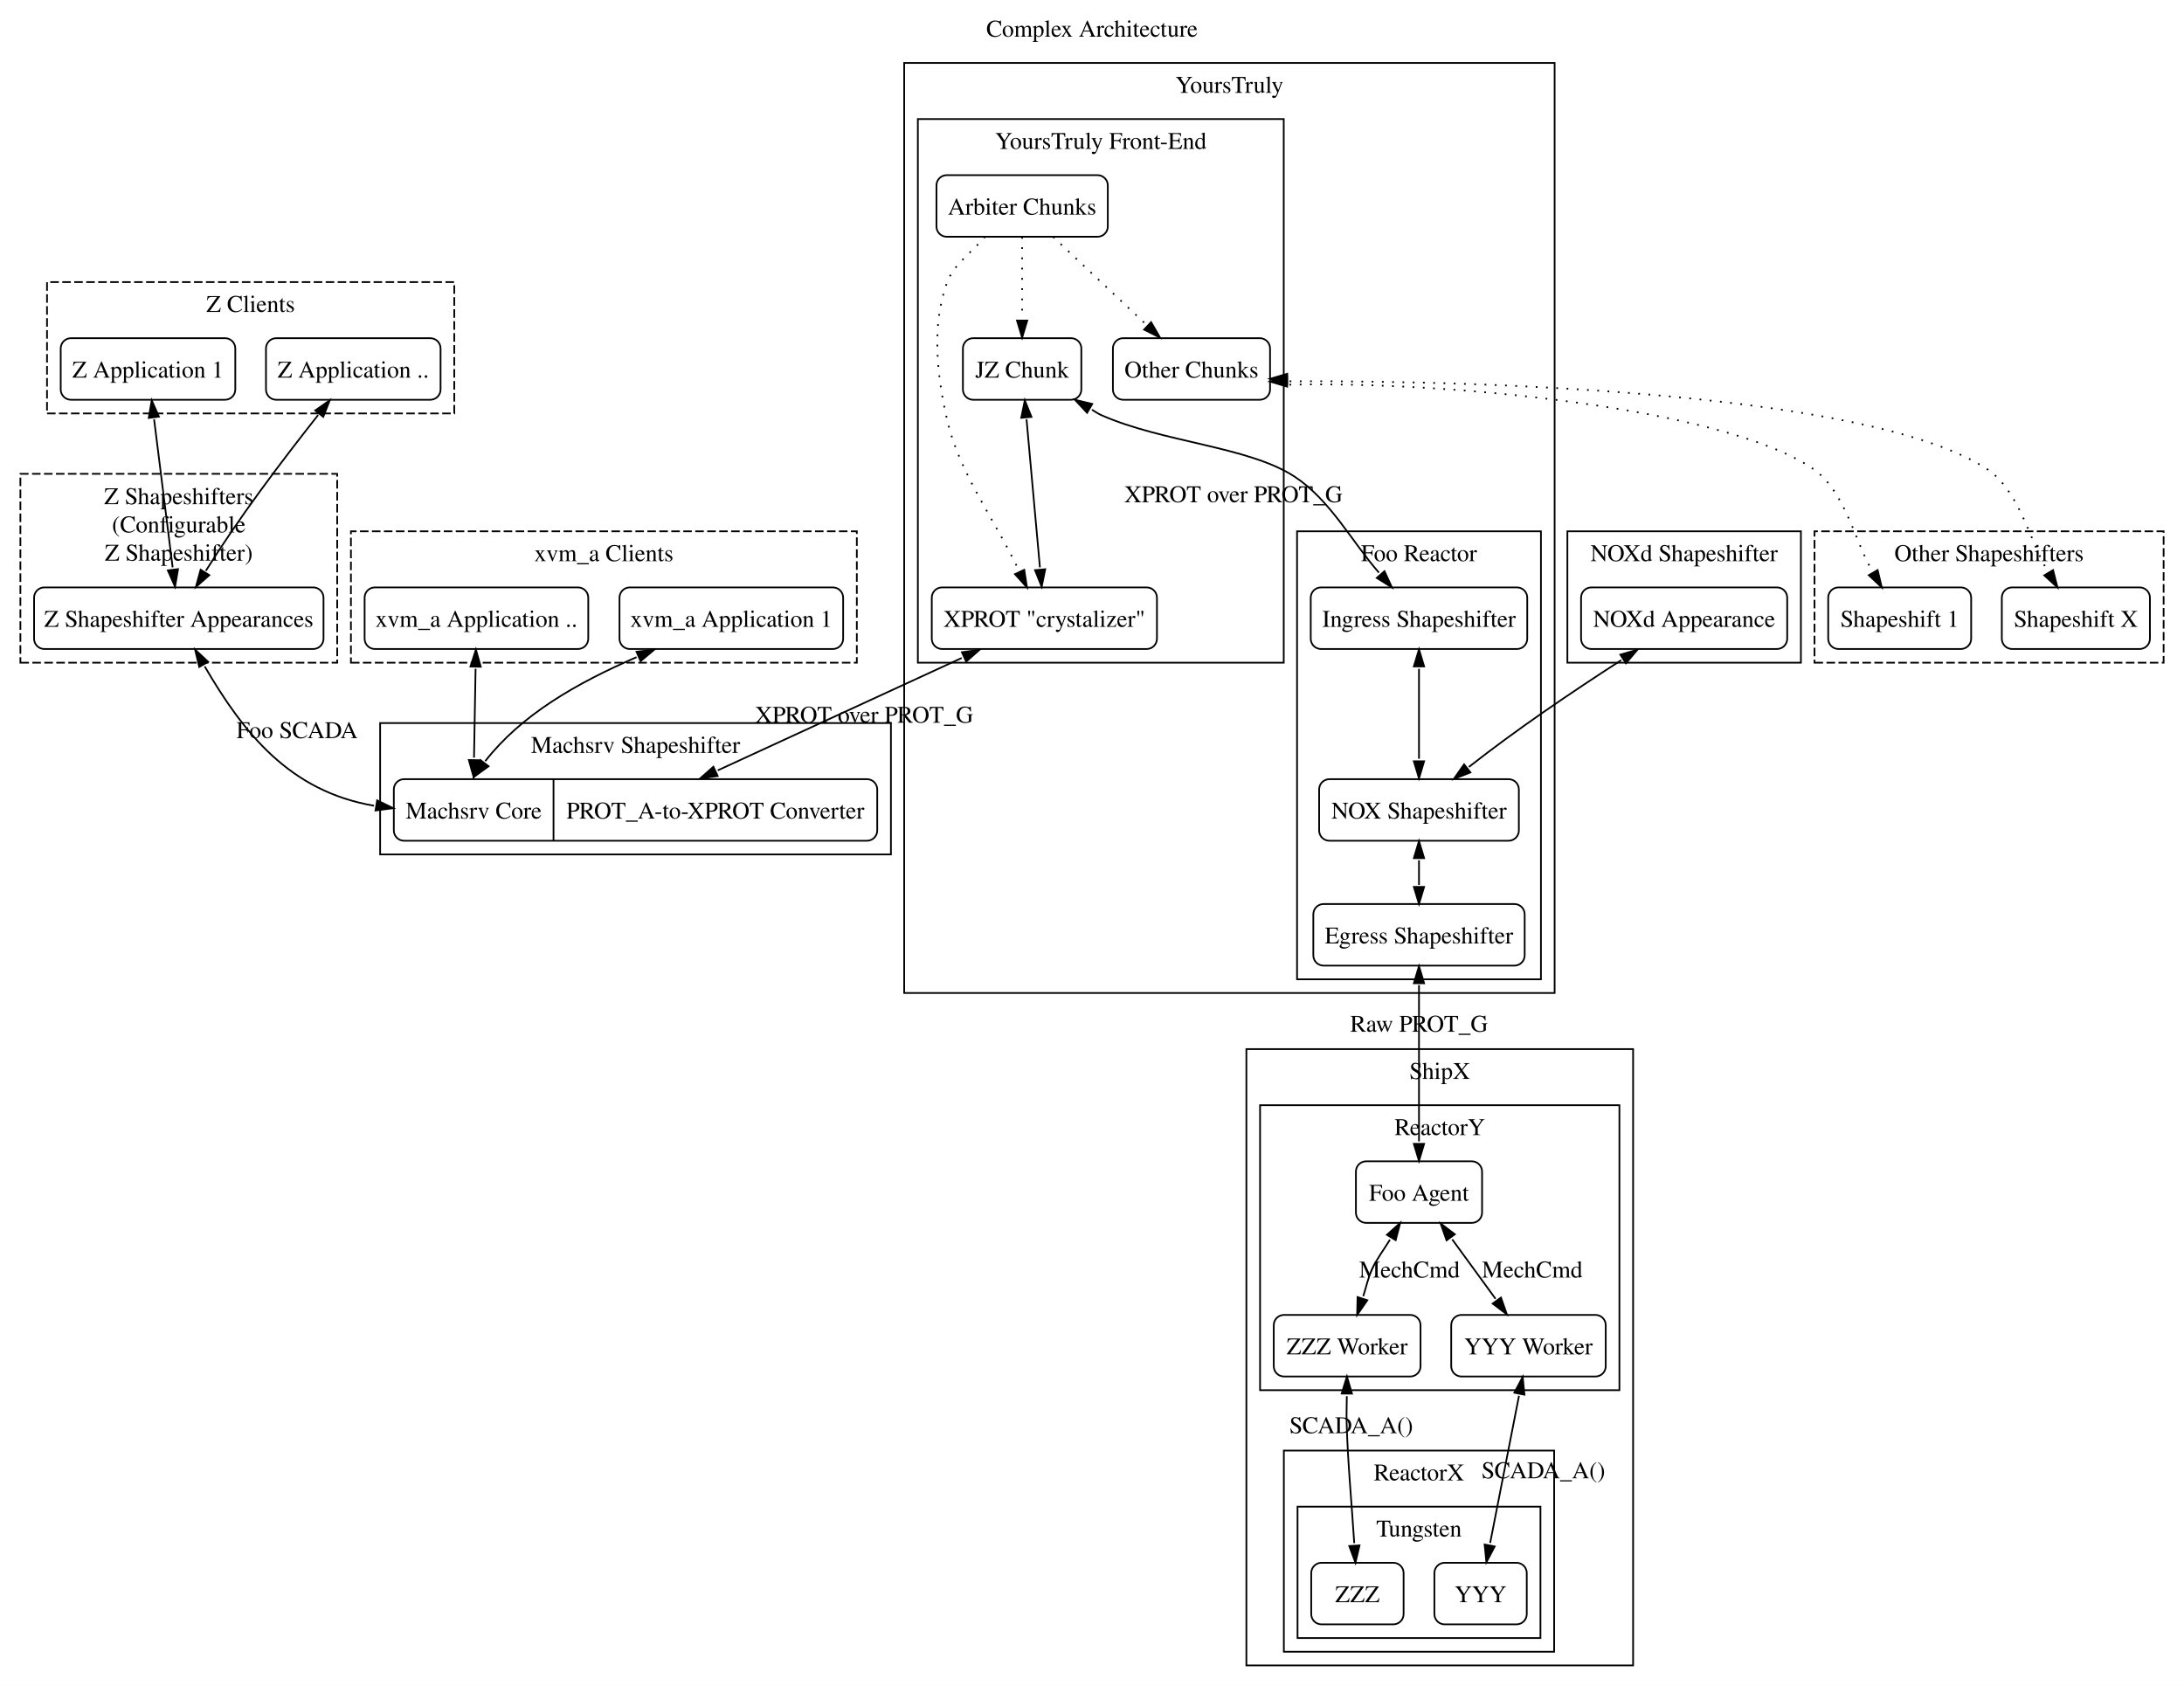
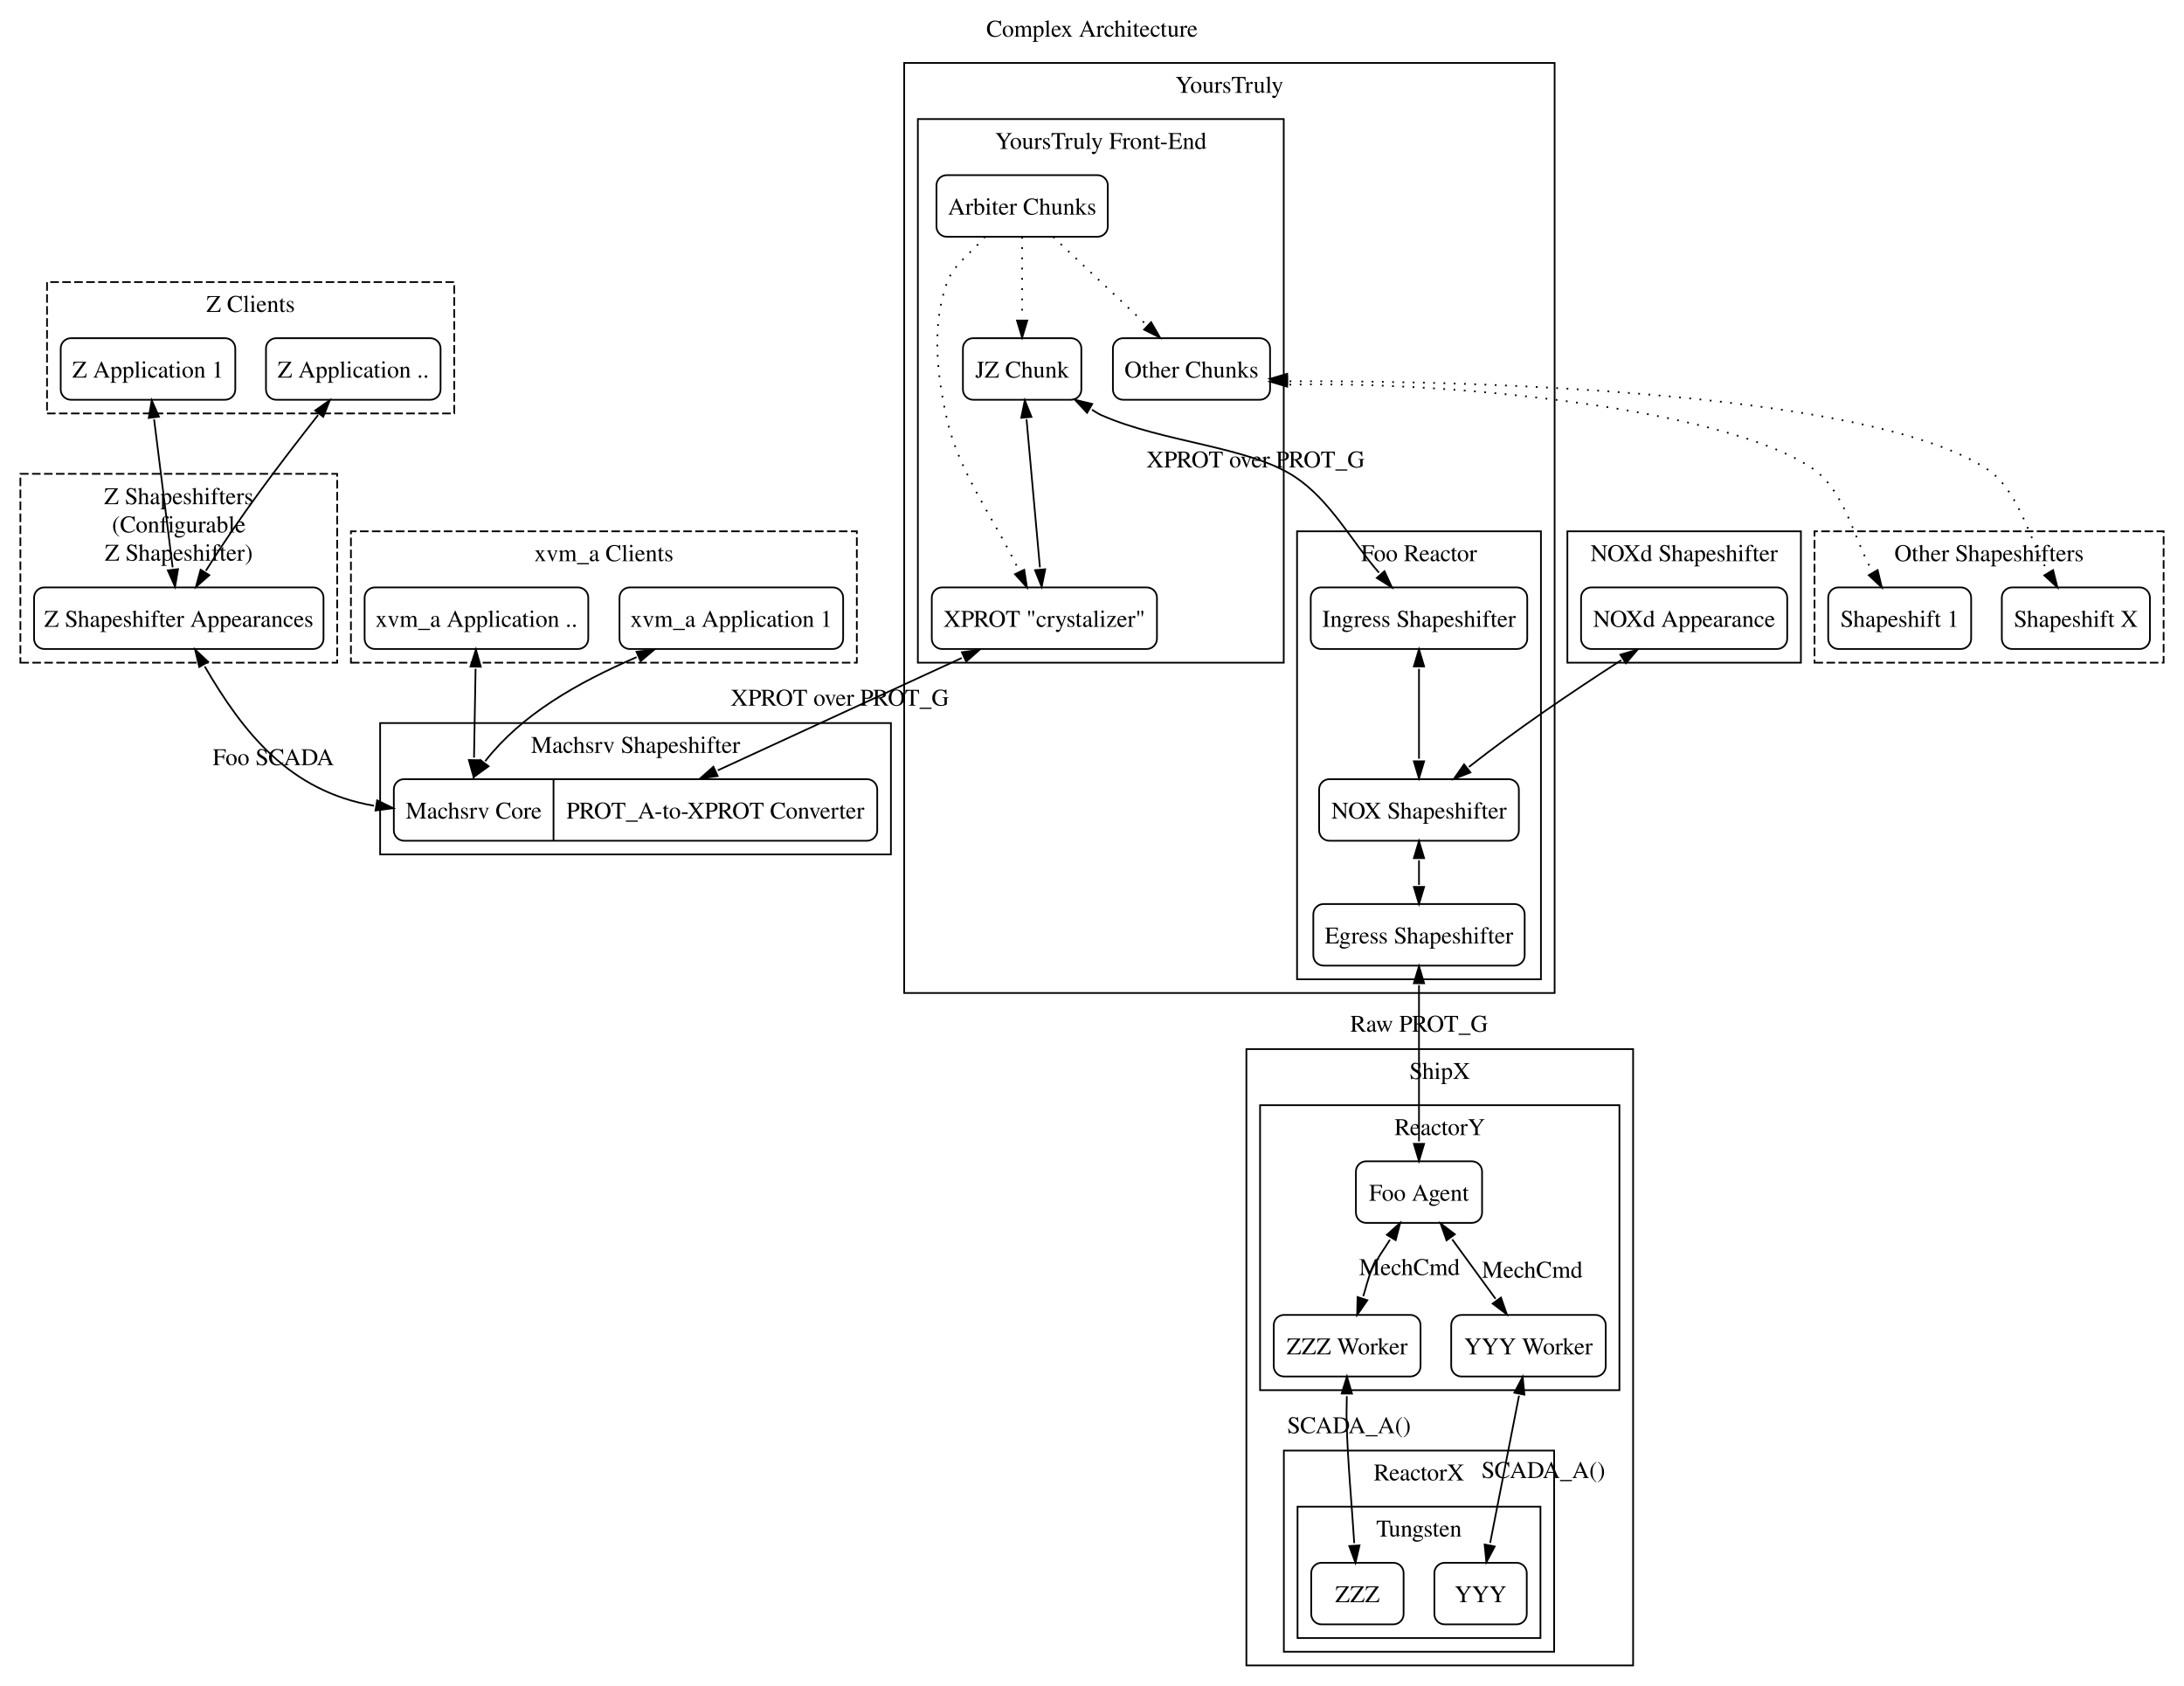
<svg xmlns="http://www.w3.org/2000/svg" width="1276.727pt" height="985.6pt" viewBox="0 0 1276.727 985.6">
  <rect x="0" y="0" width="1276.727" height="985.6" fill="white" />
  <g transform="translate(0 985.6) scale(1 -1)">
    <rect x="205.148" y="598.2" width="295.74" height="76.8" fill="none" stroke="black" stroke-dasharray="5,2" />
    <text x="353.018" y="-657.55" transform="scale(1 -1)" text-anchor="middle" font-family="Times,serif" font-size="14" fill="black">xvm_a Clients</text>
    <rect x="27.49" y="743.9" width="238.055" height="76.8" fill="none" stroke="black" stroke-dasharray="5,2" />
    <text x="146.518" y="-803.25" transform="scale(1 -1)" text-anchor="middle" font-family="Times,serif" font-size="14" fill="black">Z Clients</text>
    <rect x="11.92" y="598.2" width="185.196" height="110.4" fill="none" stroke="black" stroke-dasharray="5,2" />
    <text x="104.518" y="-690.851" transform="scale(1 -1)" text-anchor="middle" font-family="Times,serif" font-size="14" fill="black">Z Shapeshifters</text>
    <text x="104.518" y="-674.35" transform="scale(1 -1)" text-anchor="middle" font-family="Times,serif" font-size="14" fill="black">(Configurable</text>
    <text x="104.518" y="-657.85" transform="scale(1 -1)" text-anchor="middle" font-family="Times,serif" font-size="14" fill="black">Z Shapeshifter)</text>
    <rect x="222.219" y="486.1" width="298.597" height="76.8" fill="none" stroke="black" />
    <text x="371.518" y="-545.45" transform="scale(1 -1)" text-anchor="middle" font-family="Times,serif" font-size="14" fill="black">Machsrv Shapeshifter</text>
    <rect x="916.264" y="598.2" width="136.508" height="76.8" fill="none" stroke="black" />
    <text x="984.518" y="-657.55" transform="scale(1 -1)" text-anchor="middle" font-family="Times,serif" font-size="14" fill="black">NOXd Shapeshifter</text>
    <rect x="528.564" y="405.1" width="380.238" height="543.7" fill="none" stroke="black" />
    <text x="718.683" y="-931.35" transform="scale(1 -1)" text-anchor="middle" font-family="Times,serif" font-size="14" fill="black">YoursTruly</text>
    <rect x="758.233" y="413.1" width="142.569" height="261.9" fill="none" stroke="black" />
    <text x="829.518" y="-657.55" transform="scale(1 -1)" text-anchor="middle" font-family="Times,serif" font-size="14" fill="black">Foo Reactor</text>
    <rect x="536.564" y="598.2" width="213.885" height="317.8" fill="none" stroke="black" />
    <text x="643.507" y="-898.55" transform="scale(1 -1)" text-anchor="middle" font-family="Times,serif" font-size="14" fill="black">YoursTruly Front-End</text>
    <rect x="1060.737" y="598.2" width="204.07" height="76.8" fill="none" stroke="black" stroke-dasharray="5,2" />
    <text x="1162.772" y="-657.55" transform="scale(1 -1)" text-anchor="middle" font-family="Times,serif" font-size="14" fill="black">Other Shapeshifters</text>
    <rect x="728.616" y="12" width="226.066" height="360.3" fill="none" stroke="black" />
    <text x="841.649" y="-354.85" transform="scale(1 -1)" text-anchor="middle" font-family="Times,serif" font-size="14" fill="black">ShipX</text>
    <rect x="750.518" y="20" width="158" height="117.6" fill="none" stroke="black" />
    <text x="829.518" y="-120.15" transform="scale(1 -1)" text-anchor="middle" font-family="Times,serif" font-size="14" fill="black">ReactorX</text>
    <rect x="758.518" y="28" width="142" height="76.8" fill="none" stroke="black" />
    <text x="829.518" y="-87.35" transform="scale(1 -1)" text-anchor="middle" font-family="Times,serif" font-size="14" fill="black">Tungsten</text>
    <rect x="736.616" y="172.9" width="210.066" height="166.6" fill="none" stroke="black" />
    <text x="841.649" y="-322.05" transform="scale(1 -1)" text-anchor="middle" font-family="Times,serif" font-size="14" fill="black">ReactorY</text>
    <path d="M 90.078 740.478 C 93.216 715.424 97.767 679.096 100.917 653.945" fill="none" stroke="black" />
    <polygon points="102.339,642.595 104.073,652.89 98.119,652.145" fill="black" stroke="black" />
    <polygon points="88.689,751.566 86.955,741.271 92.909,742.017" fill="black" stroke="black" />
    <path d="M 185.956 742.971 C 162.799 713.535 140.245 683.672 120.341 651.928" fill="none" stroke="black" />
    <polygon points="114.526,642.471 122.366,649.365 117.276,652.542" fill="black" stroke="black" />
    <polygon points="192.793,751.63 184.249,745.629 188.964,741.917" fill="black" stroke="black" />
    <path d="M 119.667 596.006 C 142.371 557.122 169.261 523.016 218.624 514.568" fill="none" stroke="black" />
    <polygon points="229.86,513.131 220.474,517.701 219.508,511.78" fill="black" stroke="black" />
    <polygon points="114.049,605.847 116.48,595.694 121.668,598.709" fill="black" stroke="black" />
-     <text x="173.668" y="-554.1" transform="scale(1 -1)" text-anchor="middle" font-family="Times,serif" font-size="14" fill="black">Foo SCADA</text>
+     <text x="159.761" y="-538.306" transform="scale(1 -1)" text-anchor="middle" font-family="Times,serif" font-size="14" fill="black">Foo SCADA</text>
    <path d="M 372.113 601.424 C 336.662 586.032 304.799 567.705 283.646 540.621" fill="none" stroke="black" />
    <polygon points="277.164,531.512 285.617,537.64 280.848,541.281" fill="black" stroke="black" />
    <polygon points="382.467,605.802 372.097,604.594 374.474,599.085" fill="black" stroke="black" />
    <path d="M 278.016 594.663 C 277.708 577.143 277.33 555.649 277.102 542.681" fill="none" stroke="black" />
    <polygon points="276.901,531.239 280.076,541.185 274.077,541.29" fill="black" stroke="black" />
    <polygon points="278.213,605.877 275.038,595.931 281.037,595.826" fill="black" stroke="black" />
    <path d="M 829.518 594.608 C 829.518 578.442 829.518 558.281 829.518 542.055" fill="none" stroke="black" />
    <polygon points="829.518,530.546 832.518,540.546 826.518,540.546" fill="black" stroke="black" />
    <polygon points="829.518,605.997 826.518,595.997 832.518,595.997" fill="black" stroke="black" />
    <path d="M 829.518 482.677 C 829.518 477.944 829.518 473.035 829.518 468.308" fill="none" stroke="black" />
    <polygon points="829.518,457.129 832.518,467.129 826.518,467.129" fill="black" stroke="black" />
    <polygon points="829.518,493.913 826.518,483.913 832.518,483.913" fill="black" stroke="black" />
    <path d="M 947.758 599.678 C 917.294 579.955 887.253 559.636 858.689 537.239" fill="none" stroke="black" />
    <polygon points="849.872,530.22 859.586,534.047 855.876,538.762" fill="black" stroke="black" />
    <polygon points="957.251,605.799 947.225,602.887 950.484,597.849" fill="black" stroke="black" />
    <path d="M 575.819 847.2 C 568.385 838.193 557.467 831.17 553.518 820.18 C 544.564 795.267 547.695 766.585 553.518 740.76 C 560.673 709.022 581.438 681.986 595.399 652.6" fill="none" stroke="black" stroke-dasharray="1,5" />
    <polygon points="600.339,642.2 598.758,652.52 593.338,649.945" fill="black" stroke="black" />
    <path d="M 597.518 847.087 C 597.518 833.756 597.518 814.958 597.518 799.371" fill="none" stroke="black" stroke-dasharray="1,5" />
    <polygon points="597.518,788.22 600.518,798.22 594.518,798.22" fill="black" stroke="black" />
    <path d="M 615.676 847.087 C 630.931 832.711 652.932 811.976 670.132 795.766" fill="none" stroke="black" stroke-dasharray="1,5" />
    <polygon points="678.14,788.22 672.92,797.262 668.805,792.895" fill="black" stroke="black" />
    <path d="M 638.31 746.097 C 640.079 745.065 641.746 743.832 643.618 743 C 679.777 726.932 729.742 724.641 756.733 707 C 777.594 693.366 790.554 668.526 806.094 650.847" fill="none" stroke="black" />
    <polygon points="813.695,642.2 809.346,651.691 804.84,647.73" fill="black" stroke="black" />
    <polygon points="628.365,751.9 635.491,744.269 638.514,749.451" fill="black" stroke="black" />
-     <text x="721.03" y="-692" transform="scale(1 -1)" text-anchor="middle" font-family="Times,serif" font-size="14" fill="black">XPROT over PROT_G</text>
+     <text x="733.979" y="-712.32" transform="scale(1 -1)" text-anchor="middle" font-family="Times,serif" font-size="14" fill="black">XPROT over PROT_G</text>
    <path d="M 600.089 740.478 C 602.356 715.424 605.642 679.096 607.917 653.945" fill="none" stroke="black" />
    <polygon points="608.944,642.595 611.031,652.825 605.055,652.284" fill="black" stroke="black" />
    <polygon points="599.086,751.566 596.999,741.337 602.975,741.877" fill="black" stroke="black" />
    <path d="M 562.224 600.952 C 520.687 581.818 461.084 554.36 419.607 535.253" fill="none" stroke="black" />
    <polygon points="409.211,530.464 419.549,531.923 417.038,537.373" fill="black" stroke="black" />
    <polygon points="572.648,605.754 562.31,604.295 564.82,598.845" fill="black" stroke="black" />
-     <text x="505.164" y="-563.1" transform="scale(1 -1)" text-anchor="middle" font-family="Times,serif" font-size="14" fill="black">XPROT over PROT_G</text>
+     <text x="490.915" y="-573.05" transform="scale(1 -1)" text-anchor="middle" font-family="Times,serif" font-size="14" fill="black">XPROT over PROT_G</text>
    <path d="M 753.818 760.706 C 843.89 762.806 1007.723 747.344 1059.737 711.62 C 1078.632 698.642 1084.109 669.664 1094.279 652.156" fill="none" stroke="black" stroke-dasharray="1,5" />
    <polygon points="1100.062,642.2 1097.633,652.354 1092.445,649.34" fill="black" stroke="black" />
    <polygon points="742.45,762.53 752.458,759.557 752.442,765.557" fill="black" stroke="black" />
    <path d="M 753.874 762.707 C 872.733 763.27 1094.246 755.338 1161.229 711.62 C 1180.595 698.98 1186.45 669.453 1196.841 652.081" fill="none" stroke="black" stroke-dasharray="1,5" />
    <polygon points="1202.751,642.2 1200.193,652.322 1195.044,649.242" fill="black" stroke="black" />
    <polygon points="742.45,764.14 752.43,761.073 752.47,767.073" fill="black" stroke="black" />
    <path d="M 812.536 260.872 C 809.147 255.319 804.679 249.368 802.118 243.8 C 799.781 238.721 798.618 233.037 796.931 227.849" fill="none" stroke="black" />
    <polygon points="793.371,216.9 799.316,225.482 793.61,227.338" fill="black" stroke="black" />
    <polygon points="818.533,270.7 810.763,263.727 815.885,260.601" fill="black" stroke="black" />
-     <text x="823.933" y="-238.75" transform="scale(1 -1)" text-anchor="middle" font-family="Times,serif" font-size="14" fill="black">MechCmd</text>
+     <text x="823.933" y="-240.201" transform="scale(1 -1)" text-anchor="middle" font-family="Times,serif" font-size="14" fill="black">MechCmd</text>
    <path d="M 848.943 261.051 C 856.967 250.043 866.246 237.313 874.254 226.328" fill="none" stroke="black" />
    <polygon points="880.9,217.21 877.434,227.059 872.585,223.524" fill="black" stroke="black" />
    <polygon points="842.162,270.354 845.628,260.505 850.477,264.04" fill="black" stroke="black" />
-     <text x="895.704" y="-238.75" transform="scale(1 -1)" text-anchor="middle" font-family="Times,serif" font-size="14" fill="black">MechCmd</text>
+     <text x="895.704" y="-238.64" transform="scale(1 -1)" text-anchor="middle" font-family="Times,serif" font-size="14" fill="black">MechCmd</text>
    <path d="M 787.321 169.387 C 787.286 164.258 787.074 159.127 787.218 154 C 787.88 130.46 790.179 106.994 791.66 83.491" fill="none" stroke="black" />
    <polygon points="792.384,72 794.749,82.169 788.761,81.792" fill="black" stroke="black" />
    <polygon points="787.398,180.9 784.331,170.92 790.331,170.88" fill="black" stroke="black" />
-     <text x="789.891" y="-147.75" transform="scale(1 -1)" text-anchor="middle" font-family="Times,serif" font-size="14" fill="black">SCADA_A()</text>
+     <text x="788.602" y="-147.75" transform="scale(1 -1)" text-anchor="middle" font-family="Times,serif" font-size="14" fill="black">SCADA_A()</text>
    <path d="M 887.98 169.636 C 883.098 144.722 876.019 108.595 871.119 83.585" fill="none" stroke="black" />
    <polygon points="868.907,72.298 873.774,81.535 867.886,82.688" fill="black" stroke="black" />
    <polygon points="890.14,180.663 885.273,171.426 891.162,170.273" fill="black" stroke="black" />
-     <text x="902.206" y="-121.4" transform="scale(1 -1)" text-anchor="middle" font-family="Times,serif" font-size="14" fill="black">SCADA_A()</text>
+     <text x="902.206" y="-121.561" transform="scale(1 -1)" text-anchor="middle" font-family="Times,serif" font-size="14" fill="black">SCADA_A()</text>
    <path d="M 829.518 409.663 C 829.518 383.429 829.518 344.673 829.518 318.366" fill="none" stroke="black" />
    <polygon points="829.518,306.904 832.518,316.904 826.518,316.904" fill="black" stroke="black" />
    <polygon points="829.518,420.786 826.518,410.786 832.518,410.786" fill="black" stroke="black" />
    <text x="829.518" y="-382.45" transform="scale(1 -1)" text-anchor="middle" font-family="Times,serif" font-size="14" fill="black">Raw PROT_G</text>
    <rect x="213.148" y="606.2" width="130.74" height="36" rx="6" ry="6" fill="none" stroke="black" />
    <text x="278.518" y="-619.15" transform="scale(1 -1)" text-anchor="middle" font-family="Times,serif" font-size="14" fill="black">xvm_a Application ..</text>
    <rect x="362.148" y="606.2" width="130.74" height="36" rx="6" ry="6" fill="none" stroke="black" />
    <text x="427.518" y="-619.15" transform="scale(1 -1)" text-anchor="middle" font-family="Times,serif" font-size="14" fill="black">xvm_a Application 1</text>
    <rect x="155.49" y="751.9" width="102.055" height="36" rx="6" ry="6" fill="none" stroke="black" />
    <text x="206.518" y="-764.85" transform="scale(1 -1)" text-anchor="middle" font-family="Times,serif" font-size="14" fill="black">Z Application ..</text>
    <rect x="35.49" y="751.9" width="102.055" height="36" rx="6" ry="6" fill="none" stroke="black" />
    <text x="86.518" y="-764.85" transform="scale(1 -1)" text-anchor="middle" font-family="Times,serif" font-size="14" fill="black">Z Application 1</text>
    <rect x="19.92" y="606.2" width="169.196" height="36" rx="6" ry="6" fill="none" stroke="black" />
    <text x="104.518" y="-619.15" transform="scale(1 -1)" text-anchor="middle" font-family="Times,serif" font-size="14" fill="black">Z Shapeshifter Appearances</text>
    <rect x="230.219" y="494.1" width="282.597" height="36" rx="6" ry="6" fill="none" stroke="black" />
    <line x1="323.578" y1="494.1" x2="323.578" y2="530.1" stroke="black" />
    <text x="276.899" y="-507.05" transform="scale(1 -1)" text-anchor="middle" font-family="Times,serif" font-size="14" fill="black">Machsrv Core</text>
    <text x="418.197" y="-507.05" transform="scale(1 -1)" text-anchor="middle" font-family="Times,serif" font-size="14" fill="black">PROT_A-to-XPROT Converter</text>
    <rect x="924.264" y="606.2" width="120.508" height="36" rx="6" ry="6" fill="none" stroke="black" />
    <text x="984.518" y="-619.15" transform="scale(1 -1)" text-anchor="middle" font-family="Times,serif" font-size="14" fill="black">NOXd Appearance</text>
    <rect x="766.233" y="606.2" width="126.569" height="36" rx="6" ry="6" fill="none" stroke="black" />
    <text x="829.518" y="-619.15" transform="scale(1 -1)" text-anchor="middle" font-family="Times,serif" font-size="14" fill="black">Ingress Shapeshifter</text>
    <rect x="771.139" y="494.1" width="116.758" height="36" rx="6" ry="6" fill="none" stroke="black" />
    <text x="829.518" y="-507.05" transform="scale(1 -1)" text-anchor="middle" font-family="Times,serif" font-size="14" fill="black">NOX Shapeshifter</text>
    <rect x="767.742" y="421.1" width="123.552" height="36" rx="6" ry="6" fill="none" stroke="black" />
    <text x="829.518" y="-434.05" transform="scale(1 -1)" text-anchor="middle" font-family="Times,serif" font-size="14" fill="black">Egress Shapeshifter</text>
    <rect x="650.586" y="751.9" width="91.864" height="36" rx="6" ry="6" fill="none" stroke="black" />
    <text x="696.518" y="-764.85" transform="scale(1 -1)" text-anchor="middle" font-family="Times,serif" font-size="14" fill="black">Other Chunks</text>
    <rect x="544.706" y="606.2" width="131.624" height="36" rx="6" ry="6" fill="none" stroke="black" />
    <text x="610.518" y="-619.15" transform="scale(1 -1)" text-anchor="middle" font-family="Times,serif" font-size="14" fill="black">XPROT "crystalizer"</text>
    <rect x="562.905" y="751.9" width="69.226" height="36" rx="6" ry="6" fill="none" stroke="black" />
    <text x="597.518" y="-764.85" transform="scale(1 -1)" text-anchor="middle" font-family="Times,serif" font-size="14" fill="black">JZ Chunk</text>
    <rect x="547.435" y="847.2" width="100.167" height="36" rx="6" ry="6" fill="none" stroke="black" />
    <text x="597.518" y="-860.15" transform="scale(1 -1)" text-anchor="middle" font-family="Times,serif" font-size="14" fill="black">Arbiter Chunks</text>
    <rect x="1170.229" y="606.2" width="86.578" height="36" rx="6" ry="6" fill="none" stroke="black" />
    <text x="1213.518" y="-619.15" transform="scale(1 -1)" text-anchor="middle" font-family="Times,serif" font-size="14" fill="black">Shapeshift X</text>
    <rect x="1068.737" y="606.2" width="83.562" height="36" rx="6" ry="6" fill="none" stroke="black" />
    <text x="1110.518" y="-619.15" transform="scale(1 -1)" text-anchor="middle" font-family="Times,serif" font-size="14" fill="black">Shapeshift 1</text>
    <rect x="766.518" y="36" width="54" height="36" rx="6" ry="6" fill="none" stroke="black" />
    <text x="793.518" y="-48.95" transform="scale(1 -1)" text-anchor="middle" font-family="Times,serif" font-size="14" fill="black">ZZZ</text>
    <rect x="838.518" y="36" width="54" height="36" rx="6" ry="6" fill="none" stroke="black" />
    <text x="865.518" y="-48.95" transform="scale(1 -1)" text-anchor="middle" font-family="Times,serif" font-size="14" fill="black">YYY</text>
    <rect x="744.616" y="180.9" width="85.804" height="36" rx="6" ry="6" fill="none" stroke="black" />
    <text x="787.518" y="-193.85" transform="scale(1 -1)" text-anchor="middle" font-family="Times,serif" font-size="14" fill="black">ZZZ Worker</text>
    <rect x="848.354" y="180.9" width="90.329" height="36" rx="6" ry="6" fill="none" stroke="black" />
    <text x="893.518" y="-193.85" transform="scale(1 -1)" text-anchor="middle" font-family="Times,serif" font-size="14" fill="black">YYY Worker</text>
    <rect x="792.642" y="270.7" width="73.751" height="36" rx="6" ry="6" fill="none" stroke="black" />
    <text x="829.518" y="-283.65" transform="scale(1 -1)" text-anchor="middle" font-family="Times,serif" font-size="14" fill="black">Foo Agent</text>
    <text x="638.363" y="-964.15" transform="scale(1 -1)" text-anchor="middle" font-family="Times,serif" font-size="14" fill="black">Complex Architecture</text>
  </g>
</svg>
